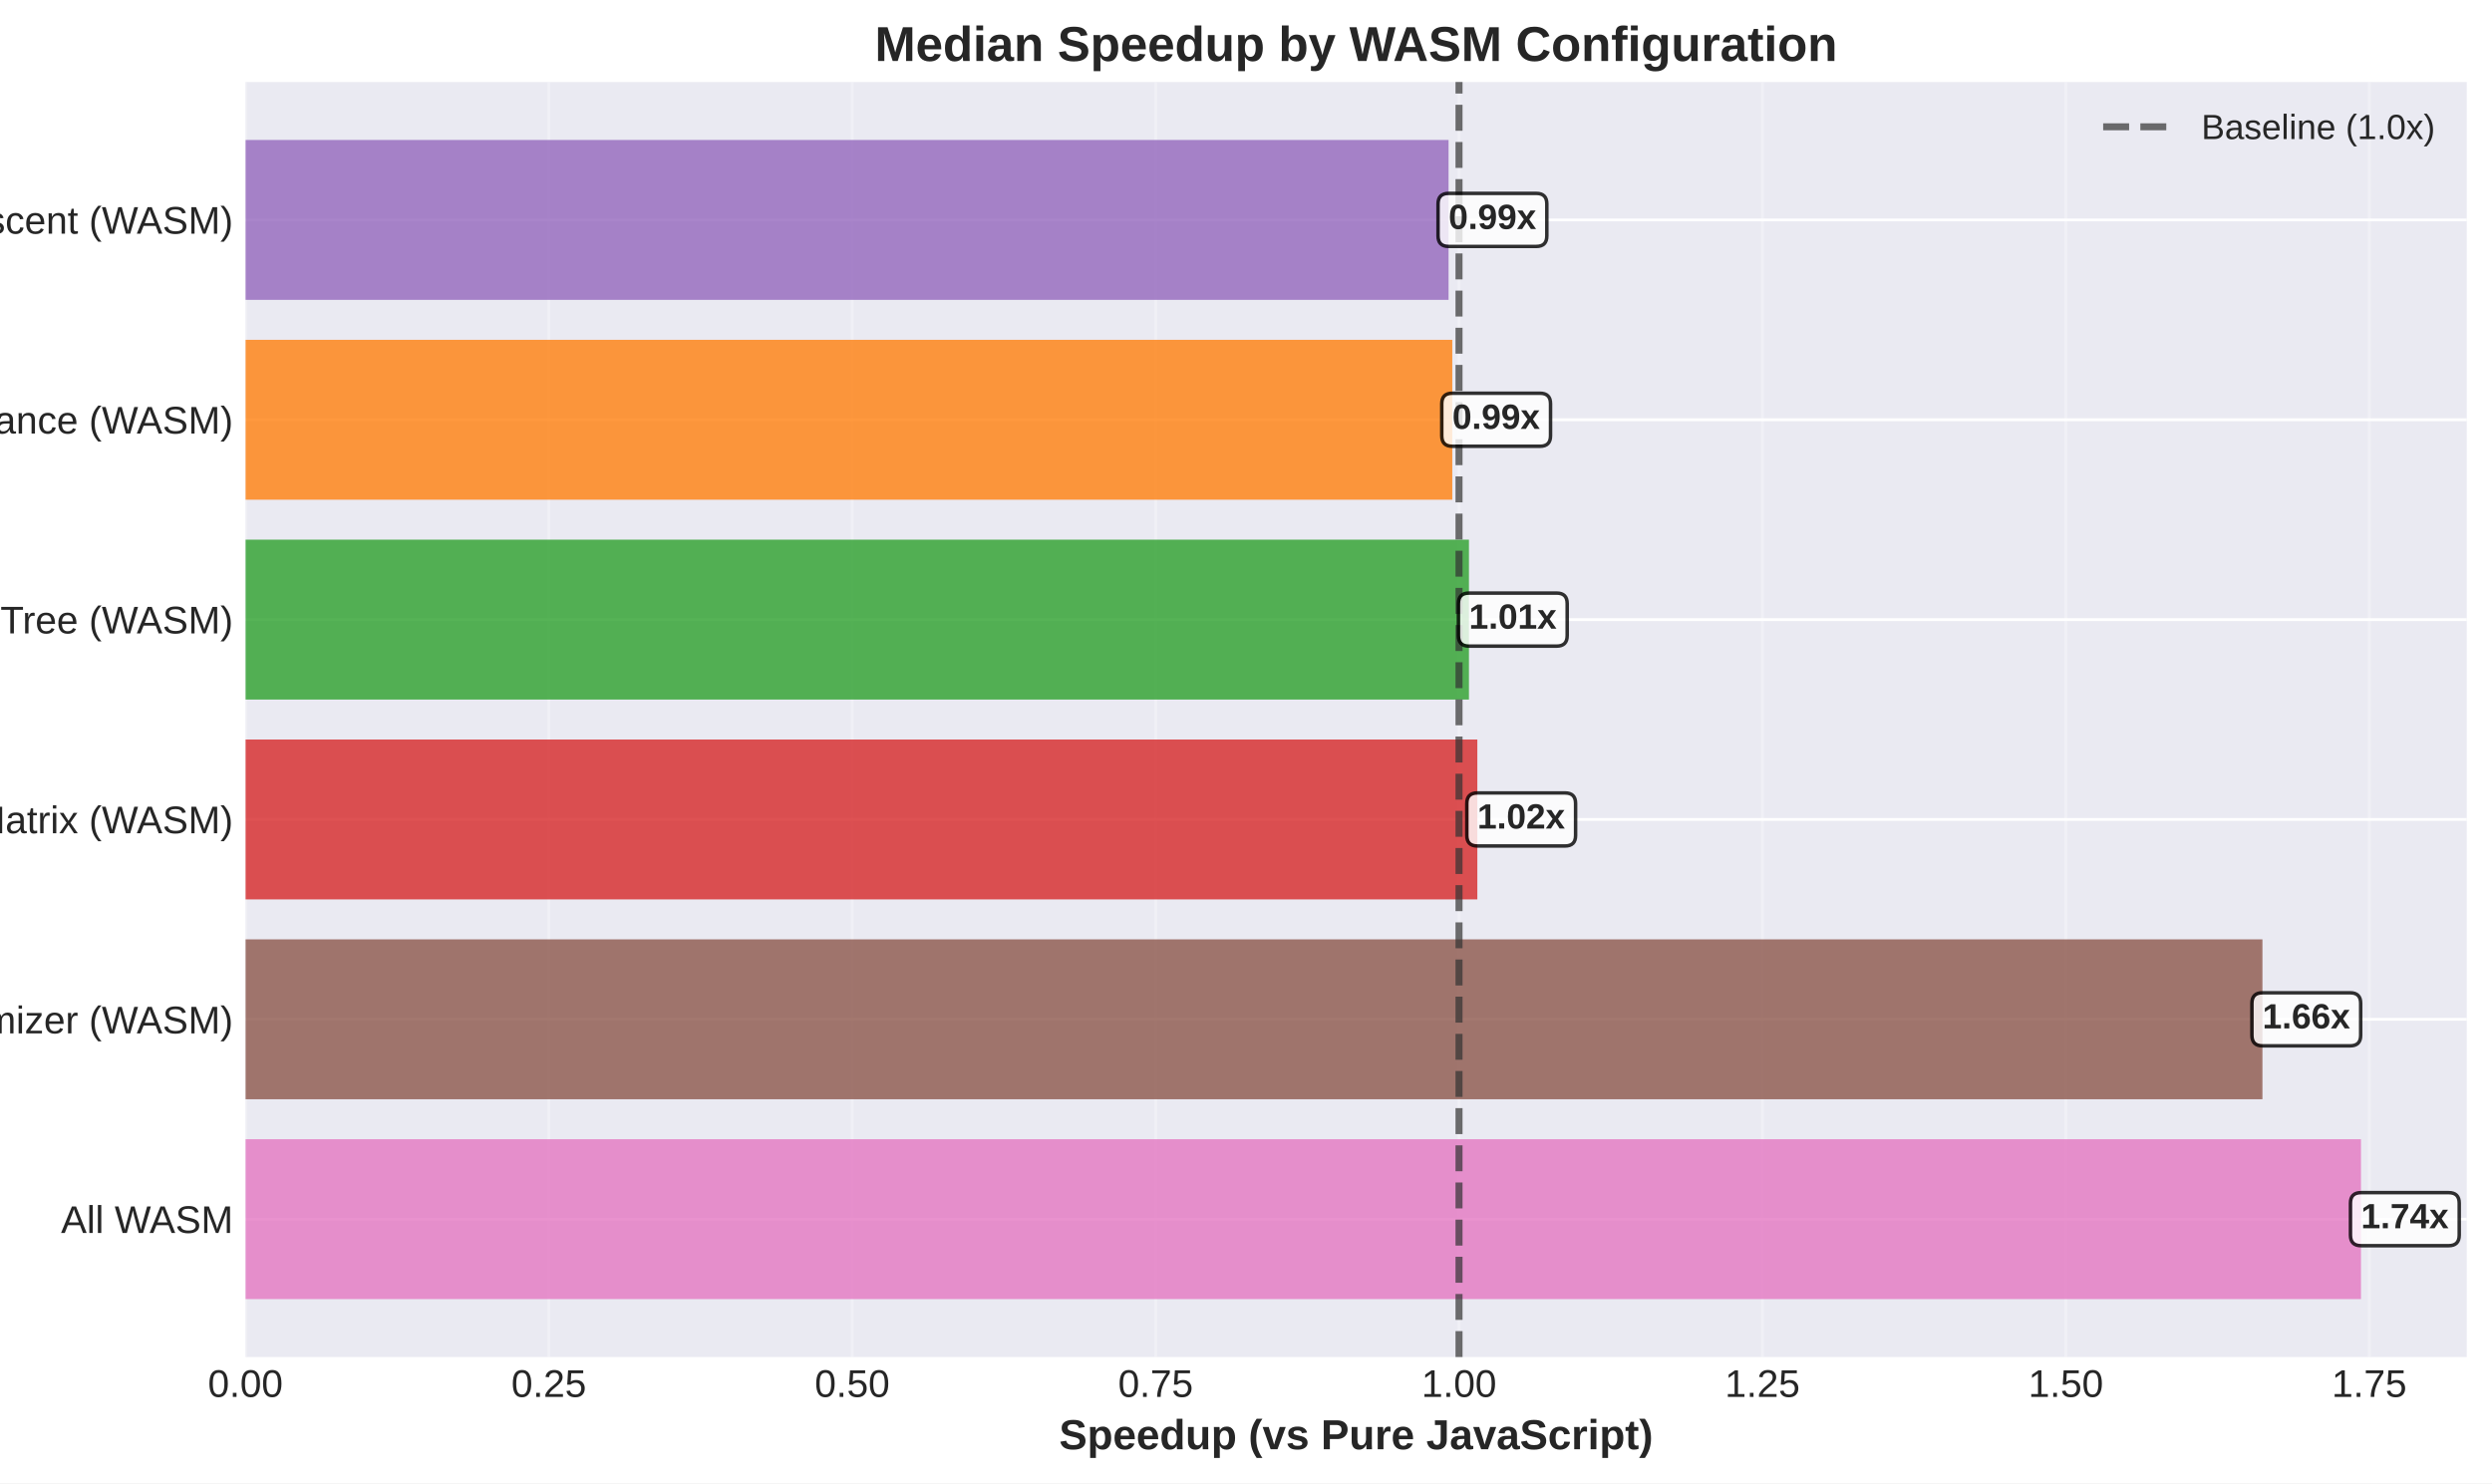
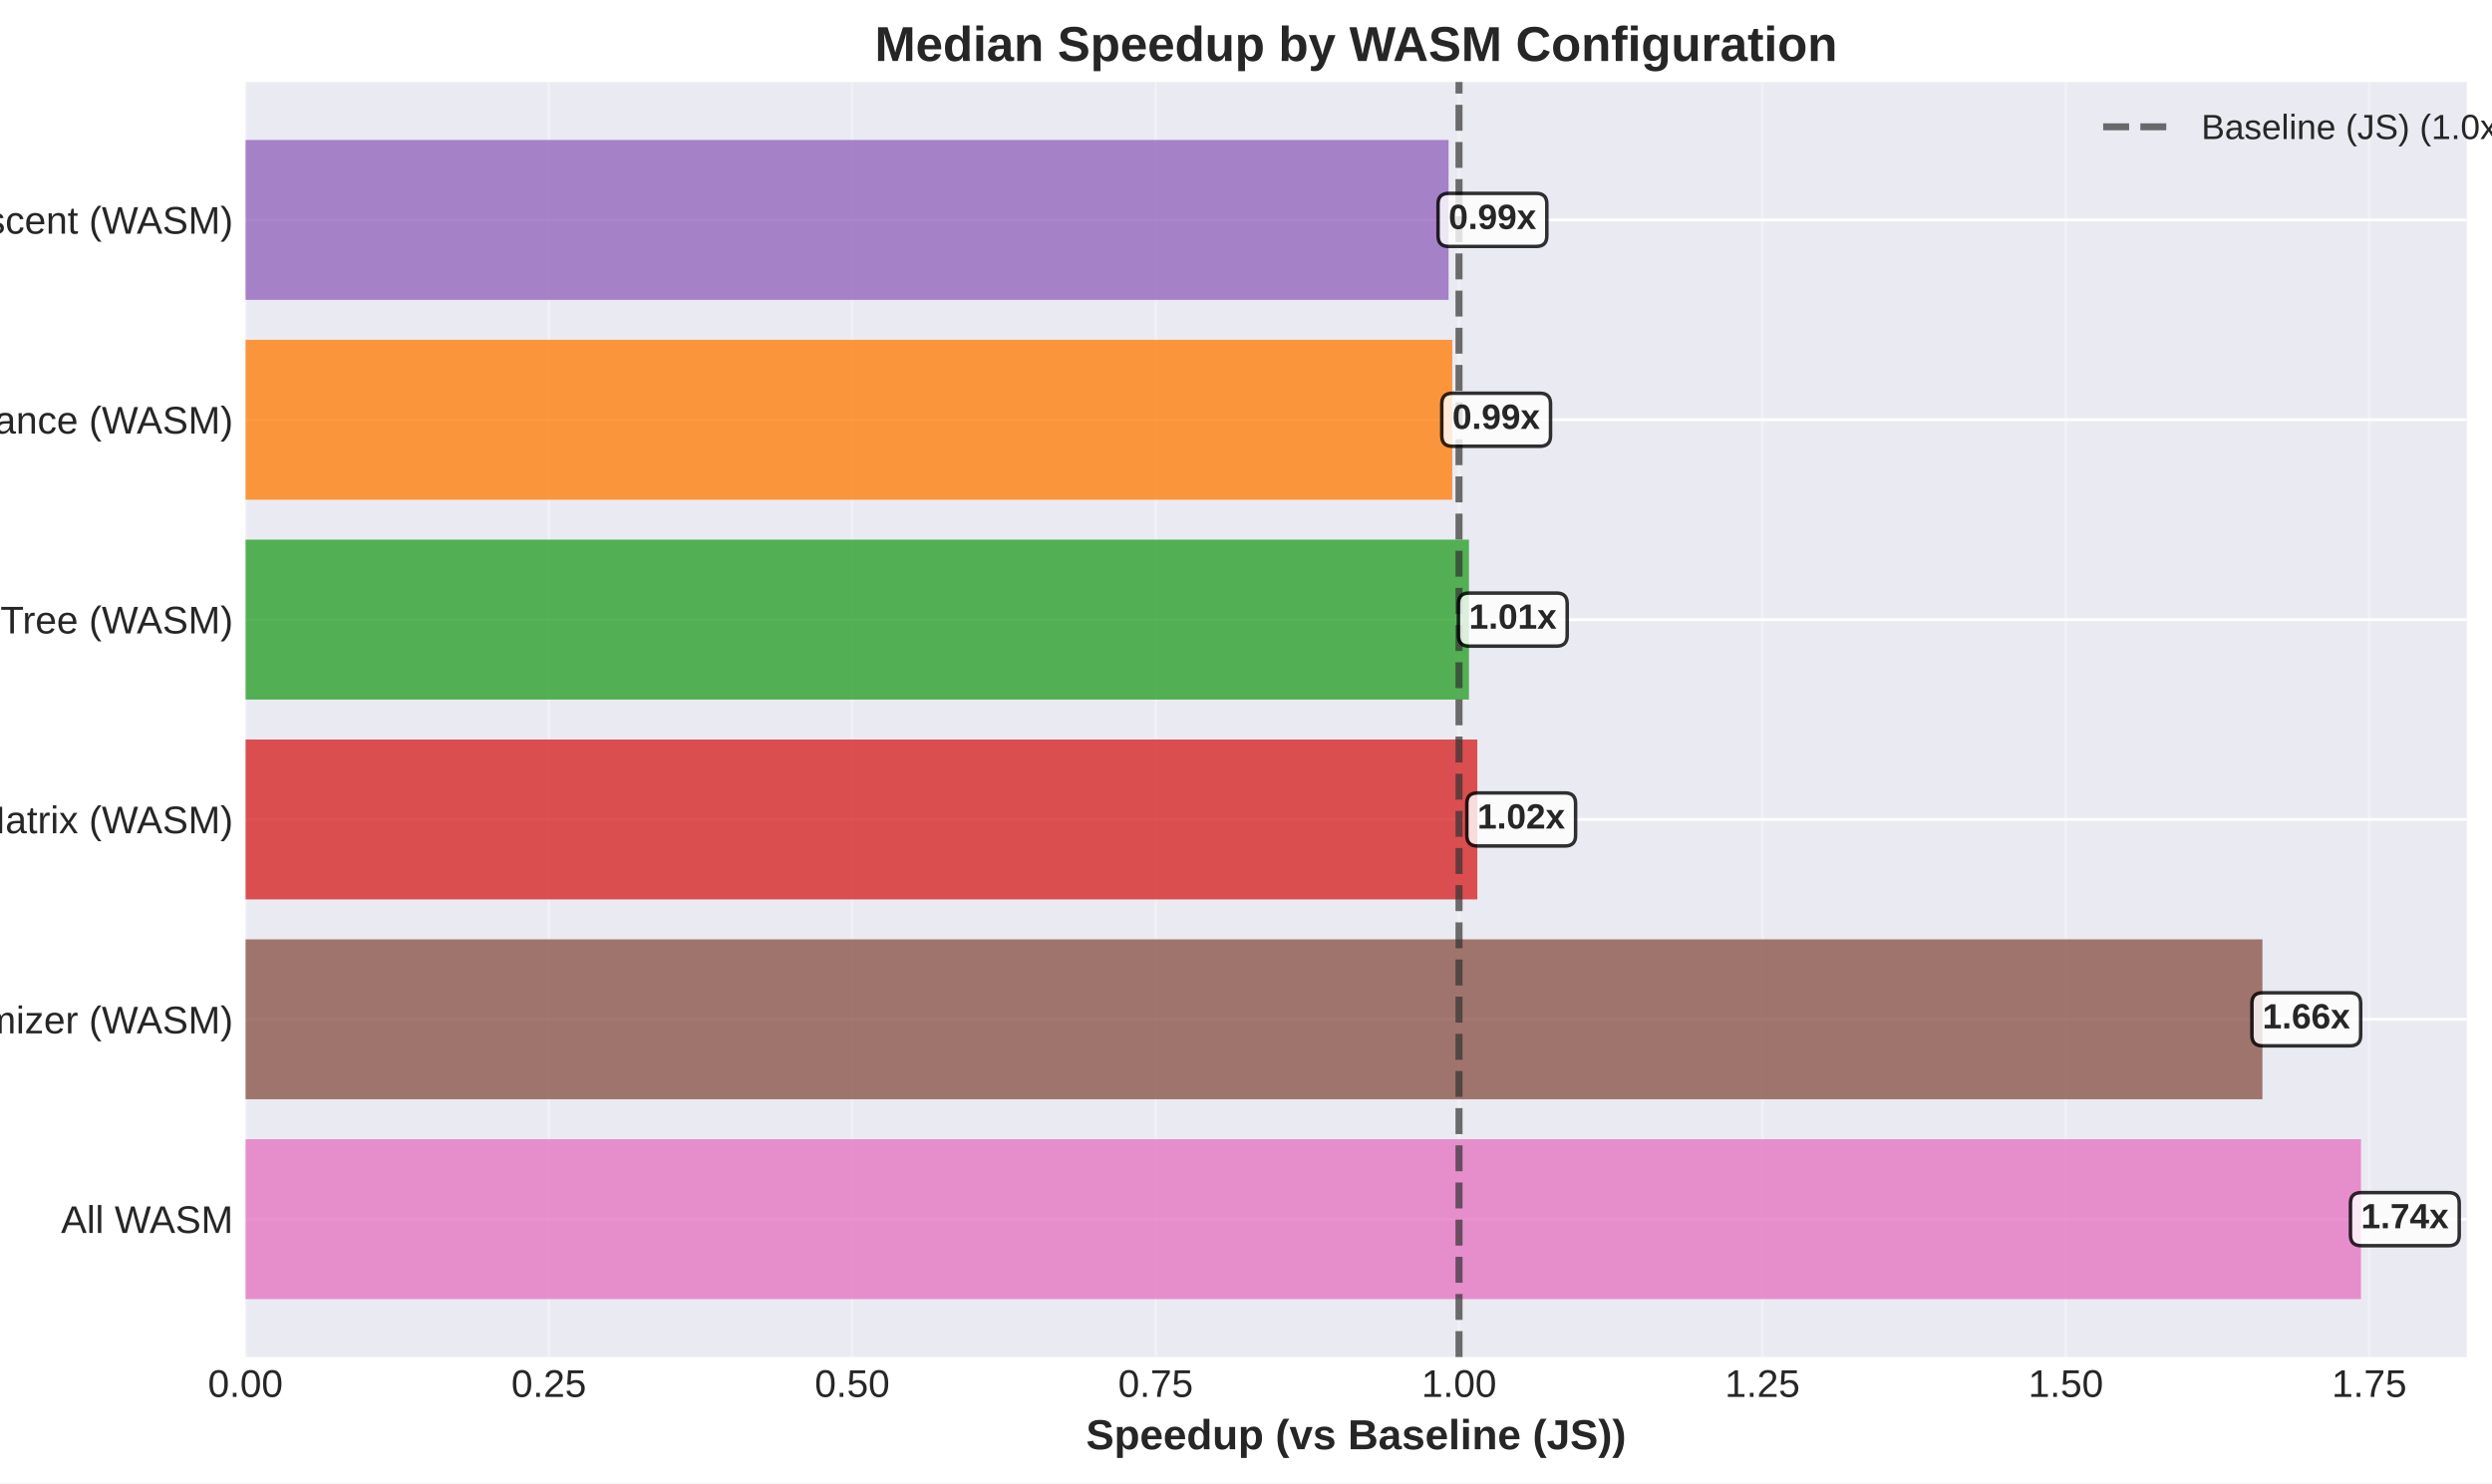
<svg xmlns="http://www.w3.org/2000/svg" width="710.715pt" height="423.114pt" viewBox="0 0 710.715 423.114" version="1.1">
  <defs>
    <style type="text/css">*{stroke-linejoin: round; stroke-linecap: butt}</style>
  </defs>
  <g id="figure_1">
    <g id="patch_1">
      <path d="M 0 423.114  L 710.715 423.114  L 710.715 0  L 0 0  z " style="fill: #ffffff" />
    </g>
    <g id="axes_1">
      <g id="patch_2">
        <path d="M 69.995 387.093  L 703.515 387.093  L 703.515 23.392  L 69.995 23.392  z " style="fill: #eaeaf2" />
      </g>
      <g id="matplotlib.axis_1">
        <g id="xtick_1">
          <g id="line2d_1">
            <path d="M 69.995 387.093  L 69.995 23.392  " clip-path="url(#pb327cfc903)" style="fill: none; stroke: #ffffff; stroke-opacity: 0.3; stroke-width: 0.8; stroke-linecap: round" />
          </g>
          <g id="line2d_2" />
          <g id="text_1">
            <text style="font-size: 11px; font-family: 'Arial', 'Liberation Sans', 'DejaVu Sans', 'Bitstream Vera Sans', sans-serif; text-anchor: middle; fill: #262626" x="69.995" y="398.466" transform="rotate(-0 69.99516 398.4664)">0.00</text>
          </g>
        </g>
        <g id="xtick_2">
          <g id="line2d_3">
            <path d="M 156.525 387.093  L 156.525 23.392  " clip-path="url(#pb327cfc903)" style="fill: none; stroke: #ffffff; stroke-opacity: 0.3; stroke-width: 0.8; stroke-linecap: round" />
          </g>
          <g id="line2d_4" />
          <g id="text_2">
            <text style="font-size: 11px; font-family: 'Arial', 'Liberation Sans', 'DejaVu Sans', 'Bitstream Vera Sans', sans-serif; text-anchor: middle; fill: #262626" x="156.525" y="398.466" transform="rotate(-0 156.5247 398.4664)">0.25</text>
          </g>
        </g>
        <g id="xtick_3">
          <g id="line2d_5">
            <path d="M 243.054 387.093  L 243.054 23.392  " clip-path="url(#pb327cfc903)" style="fill: none; stroke: #ffffff; stroke-opacity: 0.3; stroke-width: 0.8; stroke-linecap: round" />
          </g>
          <g id="line2d_6" />
          <g id="text_3">
            <text style="font-size: 11px; font-family: 'Arial', 'Liberation Sans', 'DejaVu Sans', 'Bitstream Vera Sans', sans-serif; text-anchor: middle; fill: #262626" x="243.054" y="398.466" transform="rotate(-0 243.0543 398.4664)">0.50</text>
          </g>
        </g>
        <g id="xtick_4">
          <g id="line2d_7">
            <path d="M 329.584 387.093  L 329.584 23.392  " clip-path="url(#pb327cfc903)" style="fill: none; stroke: #ffffff; stroke-opacity: 0.3; stroke-width: 0.8; stroke-linecap: round" />
          </g>
          <g id="line2d_8" />
          <g id="text_4">
            <text style="font-size: 11px; font-family: 'Arial', 'Liberation Sans', 'DejaVu Sans', 'Bitstream Vera Sans', sans-serif; text-anchor: middle; fill: #262626" x="329.584" y="398.466" transform="rotate(-0 329.5838 398.4664)">0.75</text>
          </g>
        </g>
        <g id="xtick_5">
          <g id="line2d_9">
            <path d="M 416.113 387.093  L 416.113 23.392  " clip-path="url(#pb327cfc903)" style="fill: none; stroke: #ffffff; stroke-opacity: 0.3; stroke-width: 0.8; stroke-linecap: round" />
          </g>
          <g id="line2d_10" />
          <g id="text_5">
            <text style="font-size: 11px; font-family: 'Arial', 'Liberation Sans', 'DejaVu Sans', 'Bitstream Vera Sans', sans-serif; text-anchor: middle; fill: #262626" x="416.113" y="398.466" transform="rotate(-0 416.1134 398.4664)">1.00</text>
          </g>
        </g>
        <g id="xtick_6">
          <g id="line2d_11">
            <path d="M 502.643 387.093  L 502.643 23.392  " clip-path="url(#pb327cfc903)" style="fill: none; stroke: #ffffff; stroke-opacity: 0.3; stroke-width: 0.8; stroke-linecap: round" />
          </g>
          <g id="line2d_12" />
          <g id="text_6">
            <text style="font-size: 11px; font-family: 'Arial', 'Liberation Sans', 'DejaVu Sans', 'Bitstream Vera Sans', sans-serif; text-anchor: middle; fill: #262626" x="502.643" y="398.466" transform="rotate(-0 502.643 398.4664)">1.25</text>
          </g>
        </g>
        <g id="xtick_7">
          <g id="line2d_13">
            <path d="M 589.173 387.093  L 589.173 23.392  " clip-path="url(#pb327cfc903)" style="fill: none; stroke: #ffffff; stroke-opacity: 0.3; stroke-width: 0.8; stroke-linecap: round" />
          </g>
          <g id="line2d_14" />
          <g id="text_7">
            <text style="font-size: 11px; font-family: 'Arial', 'Liberation Sans', 'DejaVu Sans', 'Bitstream Vera Sans', sans-serif; text-anchor: middle; fill: #262626" x="589.173" y="398.466" transform="rotate(-0 589.1725 398.4664)">1.50</text>
          </g>
        </g>
        <g id="xtick_8">
          <g id="line2d_15">
            <path d="M 675.702 387.093  L 675.702 23.392  " clip-path="url(#pb327cfc903)" style="fill: none; stroke: #ffffff; stroke-opacity: 0.3; stroke-width: 0.8; stroke-linecap: round" />
          </g>
          <g id="line2d_16" />
          <g id="text_8">
            <text style="font-size: 11px; font-family: 'Arial', 'Liberation Sans', 'DejaVu Sans', 'Bitstream Vera Sans', sans-serif; text-anchor: middle; fill: #262626" x="675.702" y="398.466" transform="rotate(-0 675.7021 398.4664)">1.75</text>
          </g>
        </g>
        <g id="text_9">
-           <text style="font-weight: 700; font-size: 12px; font-family: 'Arial', 'Liberation Sans', 'DejaVu Sans', 'Bitstream Vera Sans', sans-serif; text-anchor: middle; fill: #262626" x="386.755" y="413.388" transform="rotate(-0 386.7552 413.3883)">Speedup (vs Pure JavaScript)</text>
+           <text style="font-weight: 700; font-size: 12px; font-family: 'Arial', 'Liberation Sans', 'DejaVu Sans', 'Bitstream Vera Sans', sans-serif; text-anchor: middle; fill: #262626" x="386.755" y="413.388" transform="rotate(-0 386.7552 413.3883)">Speedup (vs Baseline (JS))</text>
        </g>
      </g>
      <g id="matplotlib.axis_2">
        <g id="ytick_1">
          <g id="line2d_17">
            <path d="M 69.995 347.758  L 703.515 347.758  " clip-path="url(#pb327cfc903)" style="fill: none; stroke: #ffffff; stroke-width: 0.8; stroke-linecap: round" />
          </g>
          <g id="line2d_18" />
          <g id="text_10">
            <text style="font-size: 11px; font-family: 'Arial', 'Liberation Sans', 'DejaVu Sans', 'Bitstream Vera Sans', sans-serif; text-anchor: end; fill: #262626" x="66.495" y="351.695" transform="rotate(-0 66.49516 351.6951)">All WASM</text>
          </g>
        </g>
        <g id="ytick_2">
          <g id="line2d_19">
            <path d="M 69.995 290.752  L 703.515 290.752  " clip-path="url(#pb327cfc903)" style="fill: none; stroke: #ffffff; stroke-width: 0.8; stroke-linecap: round" />
          </g>
          <g id="line2d_20" />
          <g id="text_11">
            <text style="font-size: 11px; font-family: 'Arial', 'Liberation Sans', 'DejaVu Sans', 'Bitstream Vera Sans', sans-serif; text-anchor: end; fill: #262626" x="66.495" y="294.759" transform="rotate(-0 66.49516 294.7592)">Optimizer (WASM)</text>
          </g>
        </g>
        <g id="ytick_3">
          <g id="line2d_21">
            <path d="M 69.995 233.745  L 703.515 233.745  " clip-path="url(#pb327cfc903)" style="fill: none; stroke: #ffffff; stroke-width: 0.8; stroke-linecap: round" />
          </g>
          <g id="line2d_22" />
          <g id="text_12">
            <text style="font-size: 11px; font-family: 'Arial', 'Liberation Sans', 'DejaVu Sans', 'Bitstream Vera Sans', sans-serif; text-anchor: end; fill: #262626" x="66.495" y="237.682" transform="rotate(-0 66.49516 237.6822)">Matrix (WASM)</text>
          </g>
        </g>
        <g id="ytick_4">
          <g id="line2d_23">
            <path d="M 69.995 176.739  L 703.515 176.739  " clip-path="url(#pb327cfc903)" style="fill: none; stroke: #ffffff; stroke-width: 0.8; stroke-linecap: round" />
          </g>
          <g id="line2d_24" />
          <g id="text_13">
            <text style="font-size: 11px; font-family: 'Arial', 'Liberation Sans', 'DejaVu Sans', 'Bitstream Vera Sans', sans-serif; text-anchor: end; fill: #262626" x="66.495" y="180.676" transform="rotate(-0 66.49516 180.6758)">Tree (WASM)</text>
          </g>
        </g>
        <g id="ytick_5">
          <g id="line2d_25">
            <path d="M 69.995 119.732  L 703.515 119.732  " clip-path="url(#pb327cfc903)" style="fill: none; stroke: #ffffff; stroke-width: 0.8; stroke-linecap: round" />
          </g>
          <g id="line2d_26" />
          <g id="text_14">
            <text style="font-size: 11px; font-family: 'Arial', 'Liberation Sans', 'DejaVu Sans', 'Bitstream Vera Sans', sans-serif; text-anchor: end; fill: #262626" x="66.495" y="123.669" transform="rotate(-0 66.49516 123.6693)">Distance (WASM)</text>
          </g>
        </g>
        <g id="ytick_6">
          <g id="line2d_27">
            <path d="M 69.995 62.726  L 703.515 62.726  " clip-path="url(#pb327cfc903)" style="fill: none; stroke: #ffffff; stroke-width: 0.8; stroke-linecap: round" />
          </g>
          <g id="line2d_28" />
          <g id="text_15">
            <text style="font-size: 11px; font-family: 'Arial', 'Liberation Sans', 'DejaVu Sans', 'Bitstream Vera Sans', sans-serif; text-anchor: end; fill: #262626" x="66.495" y="66.663" transform="rotate(-0 66.49516 66.66282)">NN-Descent (WASM)</text>
          </g>
        </g>
      </g>
      <g id="patch_3">
        <path d="M 69.995 370.561  L 673.348 370.561  L 673.348 324.956  L 69.995 324.956  z " clip-path="url(#pb327cfc903)" style="fill: #e377c2; opacity: 0.8" />
      </g>
      <g id="patch_4">
        <path d="M 69.995 313.554  L 645.242 313.554  L 645.242 267.949  L 69.995 267.949  z " clip-path="url(#pb327cfc903)" style="fill: #8c564b; opacity: 0.8" />
      </g>
      <g id="patch_5">
        <path d="M 69.995 256.548  L 421.334 256.548  L 421.334 210.943  L 69.995 210.943  z " clip-path="url(#pb327cfc903)" style="fill: #d62728; opacity: 0.8" />
      </g>
      <g id="patch_6">
        <path d="M 69.995 199.542  L 418.94 199.542  L 418.94 153.936  L 69.995 153.936  z " clip-path="url(#pb327cfc903)" style="fill: #2ca02c; opacity: 0.8" />
      </g>
      <g id="patch_7">
        <path d="M 69.995 142.535  L 414.188 142.535  L 414.188 96.93  L 69.995 96.93  z " clip-path="url(#pb327cfc903)" style="fill: #ff7f0e; opacity: 0.8" />
      </g>
      <g id="patch_8">
        <path d="M 69.995 85.529  L 413.13 85.529  L 413.13 39.923  L 69.995 39.923  z " clip-path="url(#pb327cfc903)" style="fill: #9467bd; opacity: 0.8" />
      </g>
      <g id="line2d_29">
        <path d="M 416.113 387.093  L 416.113 23.392  " clip-path="url(#pb327cfc903)" style="fill: none; stroke-dasharray: 7.4,3.2; stroke-dashoffset: 0; stroke: #333333; stroke-opacity: 0.7; stroke-width: 2" />
      </g>
      <g id="patch_9">
        <path d="M 69.995 387.093  L 69.995 23.392  " style="fill: none" />
      </g>
      <g id="patch_10">
        <path d="M 703.515 387.093  L 703.515 23.392  " style="fill: none" />
      </g>
      <g id="patch_11">
        <path d="M 69.995 387.093  L 703.515 387.093  " style="fill: none" />
      </g>
      <g id="patch_12">
        <path d="M 69.995 23.392  L 703.515 23.392  " style="fill: none" />
      </g>
      <g id="text_16">
        <g id="patch_13">
          <path d="M 673.348 355.324  L 698.369 355.324  Q 701.369 355.324 701.369 352.324  L 701.369 343.193  Q 701.369 340.193 698.369 340.193  L 673.348 340.193  Q 670.348 340.193 670.348 343.193  L 670.348 352.324  Q 670.348 355.324 673.348 355.324  z " style="fill: #ffffff; opacity: 0.8; stroke: #000000; stroke-linejoin: miter" />
        </g>
        <text style="font-weight: 700; font-size: 10px; font-family: 'Arial', 'Liberation Sans', 'DejaVu Sans', 'Bitstream Vera Sans', sans-serif; text-anchor: start; fill: #262626" x="673.348" y="350.351" transform="rotate(-0 673.3475 350.3505)">1.74x</text>
      </g>
      <g id="text_17">
        <g id="patch_14">
          <path d="M 645.242 298.318  L 670.264 298.318  Q 673.264 298.318 673.264 295.318  L 673.264 286.186  Q 673.264 283.186 670.264 283.186  L 645.242 283.186  Q 642.242 283.186 642.242 286.186  L 642.242 295.318  Q 642.242 298.318 645.242 298.318  z " style="fill: #ffffff; opacity: 0.8; stroke: #000000; stroke-linejoin: miter" />
        </g>
        <text style="font-weight: 700; font-size: 10px; font-family: 'Arial', 'Liberation Sans', 'DejaVu Sans', 'Bitstream Vera Sans', sans-serif; text-anchor: start; fill: #262626" x="645.242" y="293.344" transform="rotate(-0 645.2421 293.3441)">1.66x</text>
      </g>
      <g id="text_18">
        <g id="patch_15">
          <path d="M 421.334 241.311  L 446.355 241.311  Q 449.355 241.311 449.355 238.311  L 449.355 229.18  Q 449.355 226.18 446.355 226.18  L 421.334 226.18  Q 418.334 226.18 418.334 229.18  L 418.334 238.311  Q 418.334 241.311 421.334 241.311  z " style="fill: #ffffff; opacity: 0.8; stroke: #000000; stroke-linejoin: miter" />
        </g>
        <text style="font-weight: 700; font-size: 10px; font-family: 'Arial', 'Liberation Sans', 'DejaVu Sans', 'Bitstream Vera Sans', sans-serif; text-anchor: start; fill: #262626" x="421.334" y="236.338" transform="rotate(-0 421.3335 236.3376)">1.02x</text>
      </g>
      <g id="text_19">
        <g id="patch_16">
          <path d="M 418.94 184.305  L 443.961 184.305  Q 446.961 184.305 446.961 181.305  L 446.961 172.173  Q 446.961 169.173 443.961 169.173  L 418.94 169.173  Q 415.94 169.173 415.94 172.173  L 415.94 181.305  Q 415.94 184.305 418.94 184.305  z " style="fill: #ffffff; opacity: 0.8; stroke: #000000; stroke-linejoin: miter" />
        </g>
        <text style="font-weight: 700; font-size: 10px; font-family: 'Arial', 'Liberation Sans', 'DejaVu Sans', 'Bitstream Vera Sans', sans-serif; text-anchor: start; fill: #262626" x="418.94" y="179.331" transform="rotate(-0 418.9395 179.3311)">1.01x</text>
      </g>
      <g id="text_20">
        <g id="patch_17">
          <path d="M 414.188 127.298  L 439.21 127.298  Q 442.21 127.298 442.21 124.298  L 442.21 115.167  Q 442.21 112.167 439.21 112.167  L 414.188 112.167  Q 411.188 112.167 411.188 115.167  L 411.188 124.298  Q 411.188 127.298 414.188 127.298  z " style="fill: #ffffff; opacity: 0.8; stroke: #000000; stroke-linejoin: miter" />
        </g>
        <text style="font-weight: 700; font-size: 10px; font-family: 'Arial', 'Liberation Sans', 'DejaVu Sans', 'Bitstream Vera Sans', sans-serif; text-anchor: start; fill: #262626" x="414.188" y="122.325" transform="rotate(-0 414.1879 122.3247)">0.99x</text>
      </g>
      <g id="text_21">
        <g id="patch_18">
          <path d="M 413.13 70.292  L 438.152 70.292  Q 441.152 70.292 441.152 67.292  L 441.152 58.16  Q 441.152 55.16 438.152 55.16  L 413.13 55.16  Q 410.13 55.16 410.13 58.16  L 410.13 67.292  Q 410.13 70.292 413.13 70.292  z " style="fill: #ffffff; opacity: 0.8; stroke: #000000; stroke-linejoin: miter" />
        </g>
        <text style="font-weight: 700; font-size: 10px; font-family: 'Arial', 'Liberation Sans', 'DejaVu Sans', 'Bitstream Vera Sans', sans-serif; text-anchor: start; fill: #262626" x="413.13" y="65.318" transform="rotate(-0 413.1303 65.31821)">0.99x</text>
      </g>
      <g id="text_22">
        <text style="font-weight: 700; font-size: 14px; font-family: 'Arial', 'Liberation Sans', 'DejaVu Sans', 'Bitstream Vera Sans', sans-serif; text-anchor: middle; fill: #262626" x="386.755" y="17.392" transform="rotate(-0 386.7552 17.39156)">Median Speedup by WASM Configuration</text>
      </g>
      <g id="legend_1">
        <g id="line2d_30">
          <path d="M 599.82 36.171  L 609.82 36.171  L 619.82 36.171  " style="fill: none; stroke-dasharray: 7.4,3.2; stroke-dashoffset: 0; stroke: #333333; stroke-opacity: 0.7; stroke-width: 2" />
        </g>
        <g id="text_23">
-           <text style="font-size: 10px; font-family: 'Arial', 'Liberation Sans', 'DejaVu Sans', 'Bitstream Vera Sans', sans-serif; text-anchor: start; fill: #262626" x="627.82" y="39.671" transform="rotate(-0 627.8198 39.67125)">Baseline (1.0x)</text>
+           <text style="font-size: 10px; font-family: 'Arial', 'Liberation Sans', 'DejaVu Sans', 'Bitstream Vera Sans', sans-serif; text-anchor: start; fill: #262626" x="627.82" y="39.671" transform="rotate(-0 627.8198 39.67125)">Baseline (JS) (1.0x)</text>
        </g>
      </g>
    </g>
  </g>
  <defs>
    <clipPath id="pb327cfc903">
      <rect x="69.995" y="23.392" width="633.52" height="363.701" />
    </clipPath>
  </defs>
</svg>
